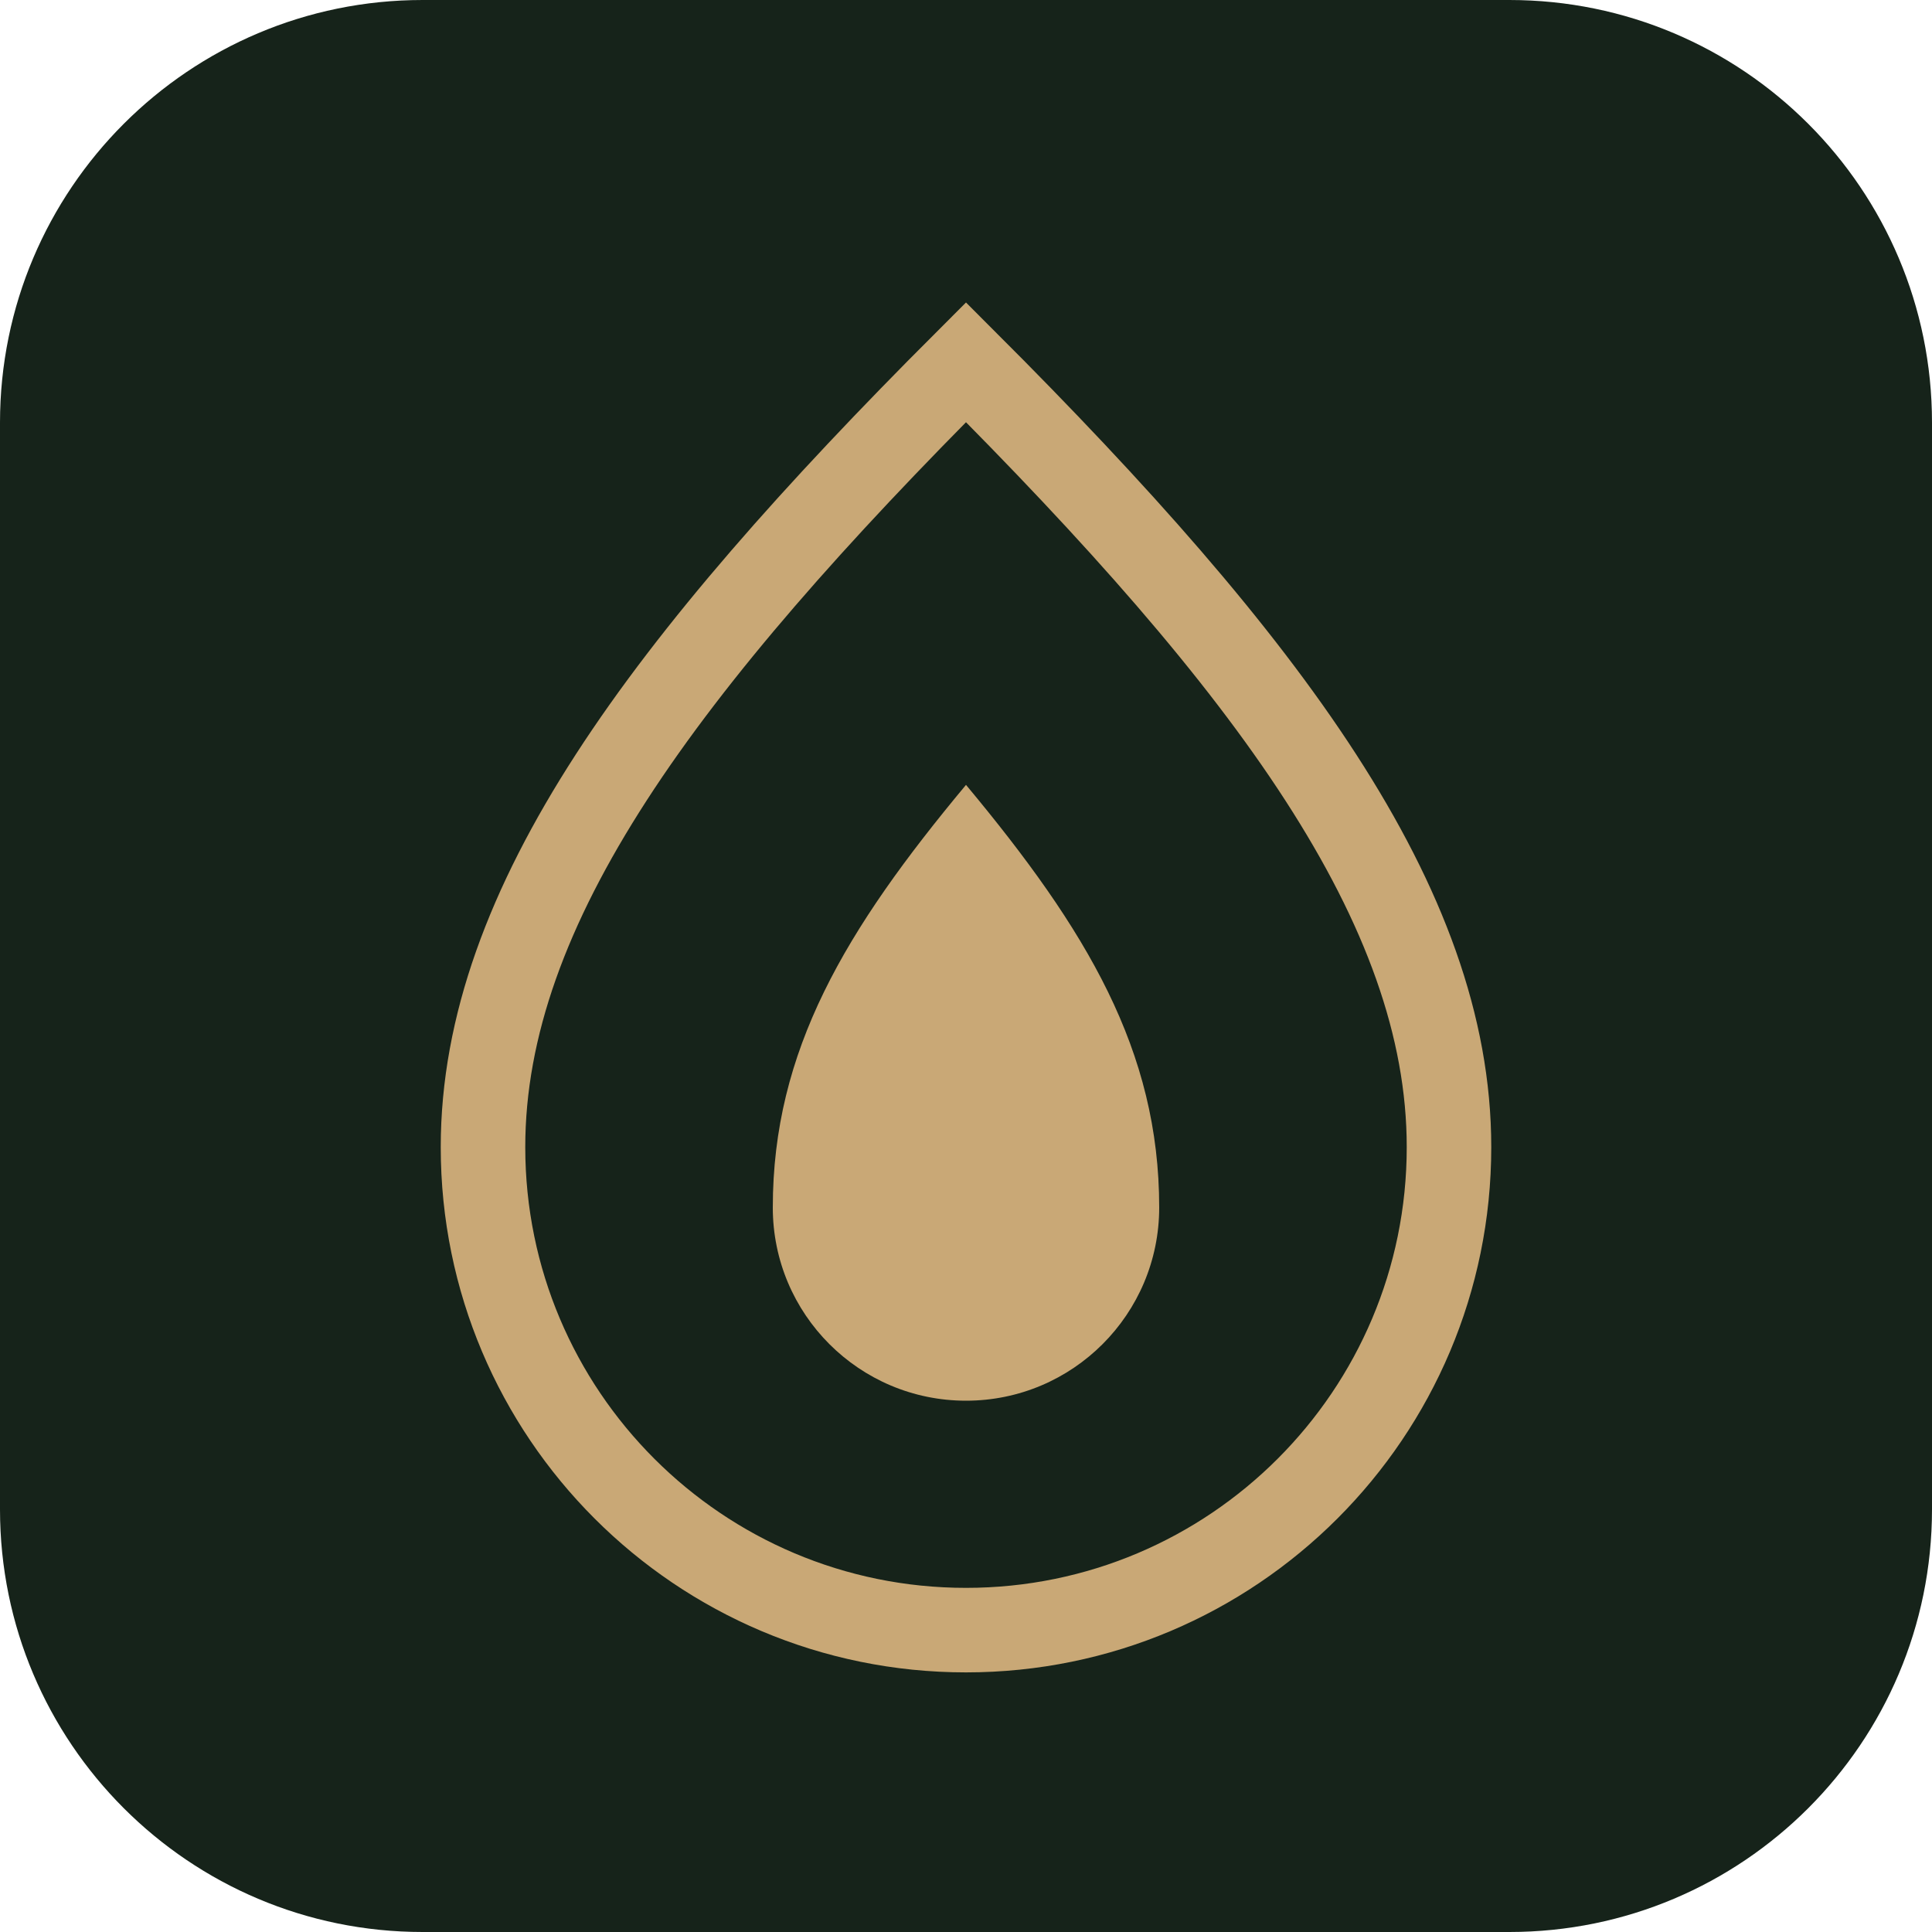
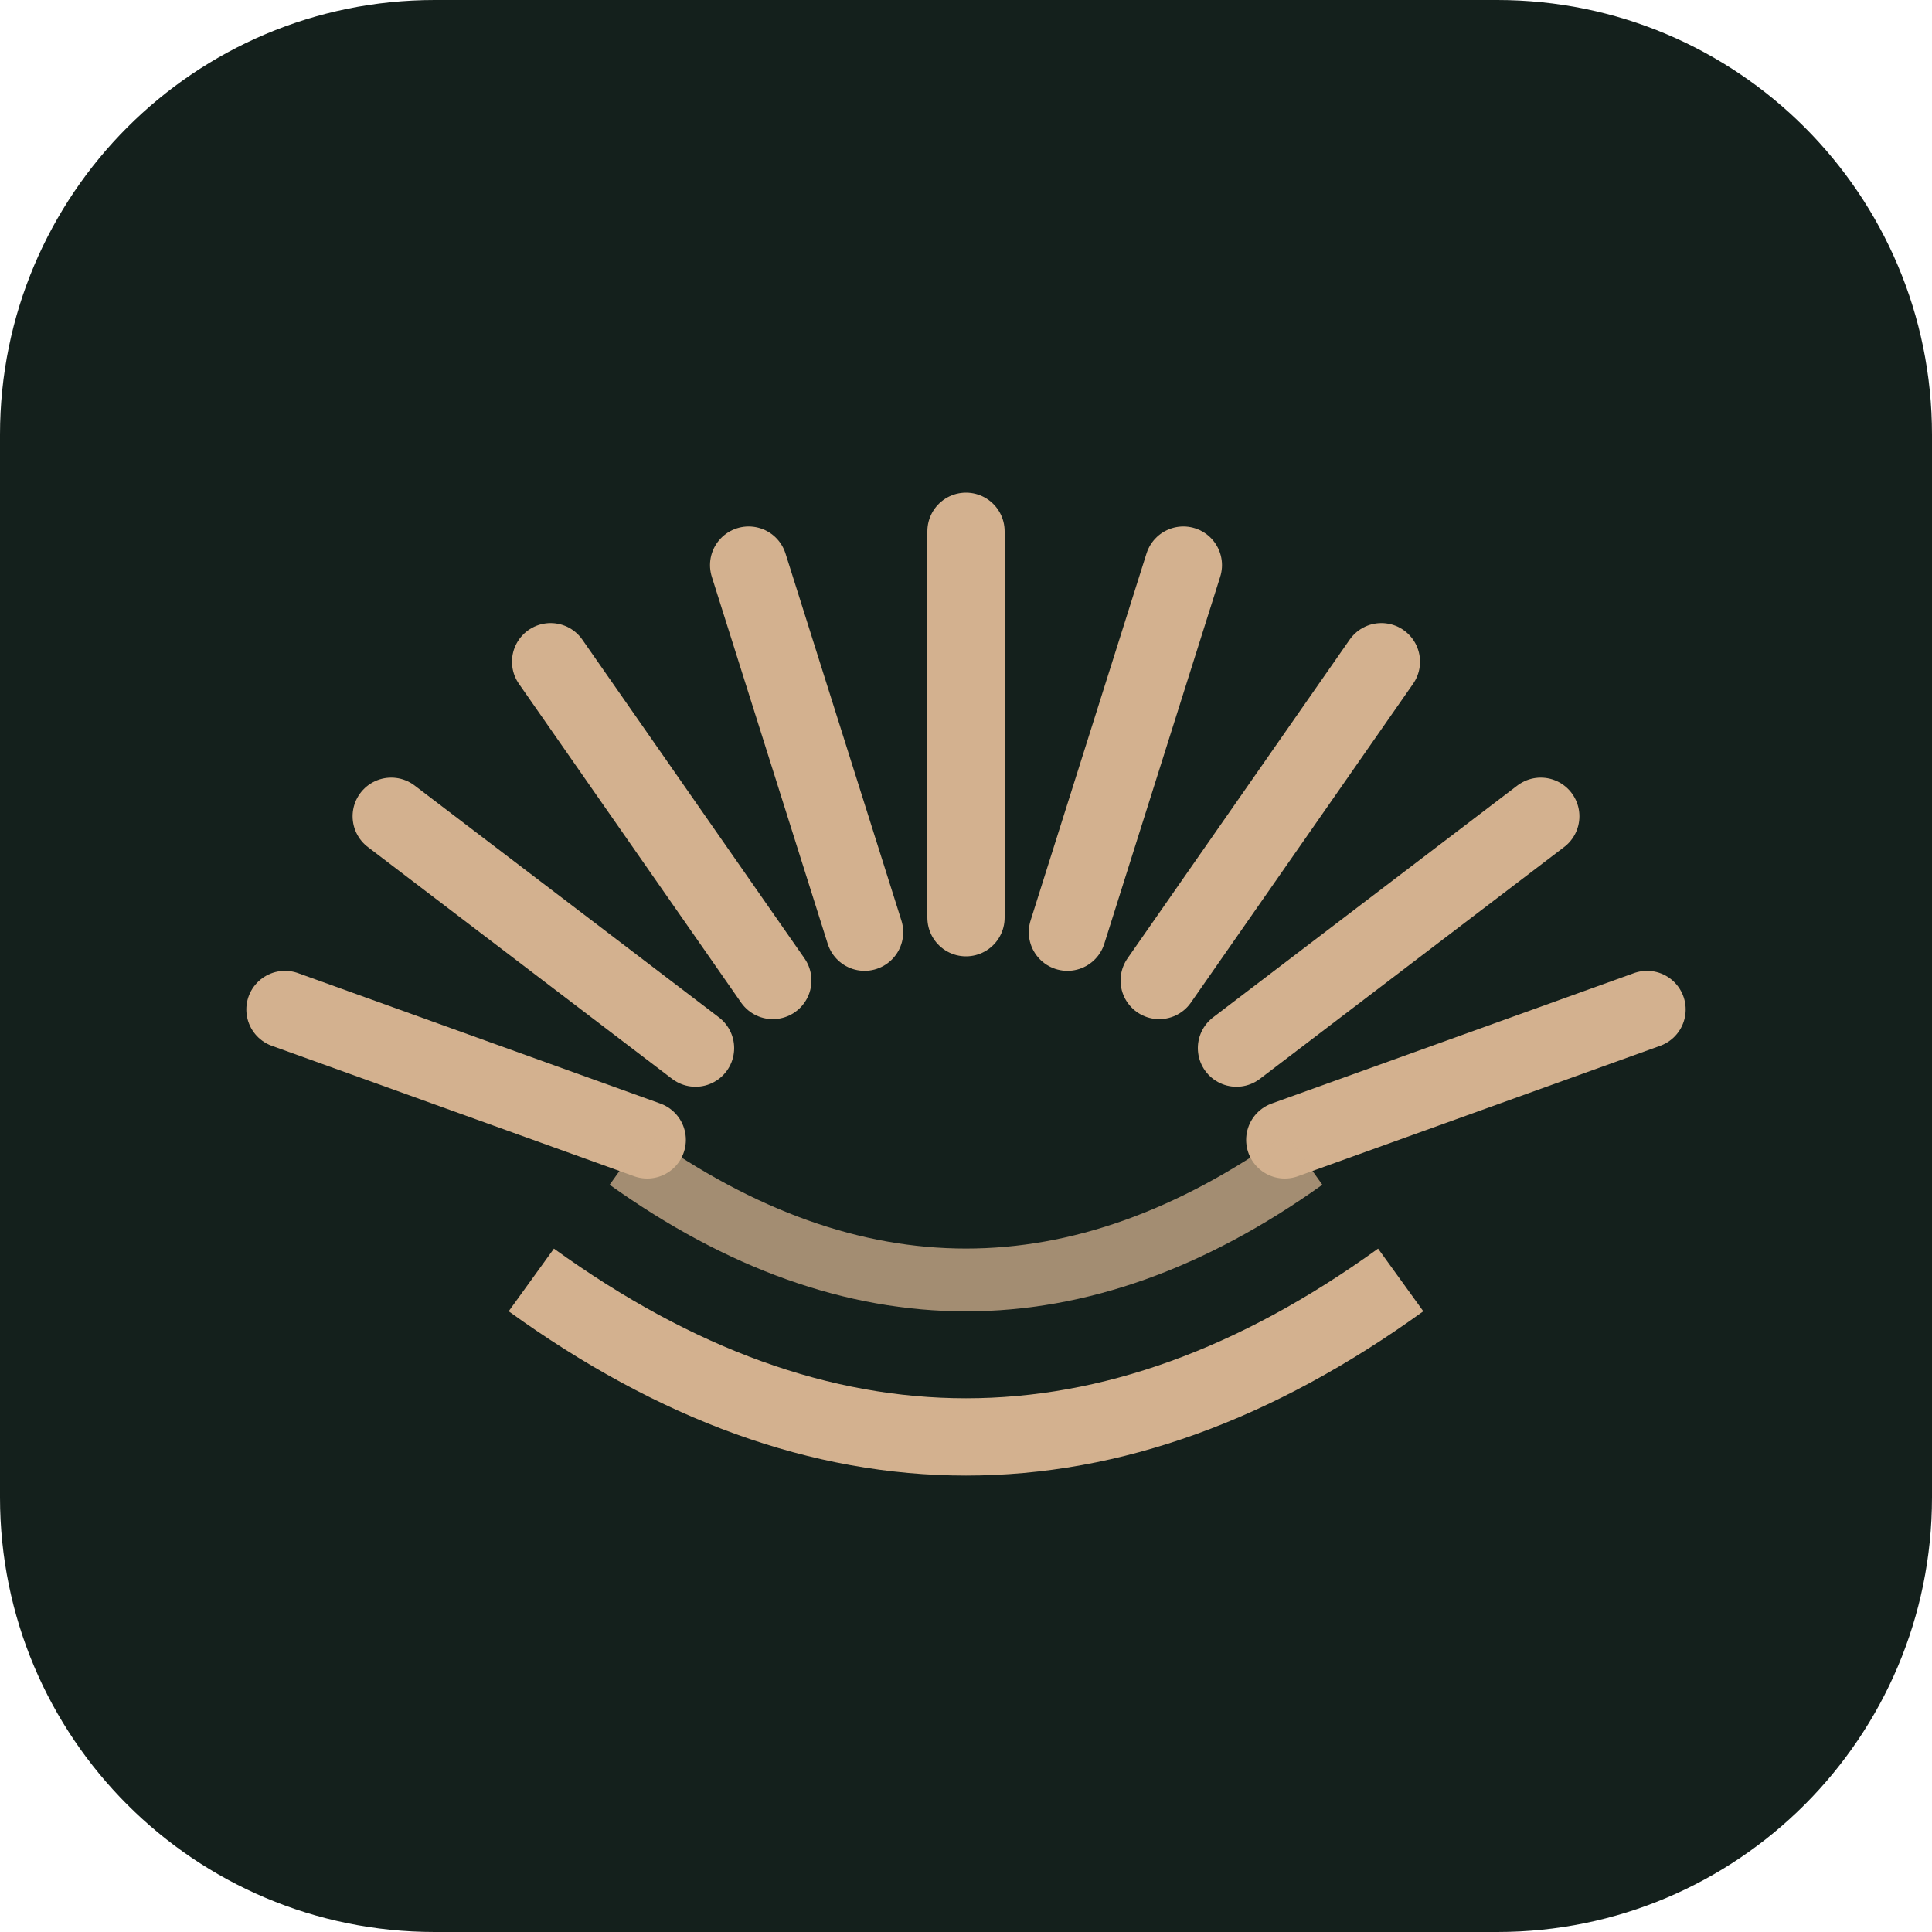
- <svg xmlns="http://www.w3.org/2000/svg" viewBox="0 0 32 32">
-   <rect width="32" height="32" rx="7" fill="#16231A" />
-   <path d="M16 6c-5 5-8 9-8 13a8 8 0 0016 0c0-4-3-8-8-13Z" fill="none" stroke="#C9A876" stroke-width="1.4" />
-   <path d="M16 13c-2 2.4-3.2 4.4-3.2 7a3.2 3.2 0 006.4 0c0-2.6-1.2-4.6-3.2-7Z" fill="#C9A876" />
+ <svg xmlns="http://www.w3.org/2000/svg" viewBox="0 0 40 40">
+   <rect width="40" height="40" rx="9" fill="#14201C" />
+   <g stroke="#D3B18F" stroke-width="1.6" stroke-linecap="round">
+     <line x1="13.4" y1="23.6" x2="5.9" y2="20.9" />
+     <line x1="14.4" y1="21.7" x2="8.1" y2="16.9" />
+     <line x1="16.0" y1="20.3" x2="11.4" y2="13.7" />
+     <line x1="17.9" y1="19.3" x2="15.5" y2="11.7" />
+     <line x1="20.0" y1="19.0" x2="20.0" y2="11.0" />
+     <line x1="22.1" y1="19.3" x2="24.5" y2="11.7" />
+     <line x1="24.0" y1="20.3" x2="28.6" y2="13.7" />
+     <line x1="25.6" y1="21.7" x2="31.9" y2="16.9" />
+     <line x1="26.6" y1="23.6" x2="34.1" y2="20.9" />
+   </g>
+   <path d="M11 26.5 Q20 33 29 26.5" fill="none" stroke="#D3B18F" stroke-width="1.6" />
+   <path d="M13 24 Q20 29 27 24" fill="none" stroke="#D3B18F" stroke-width="1.3" opacity="0.75" />
</svg>
